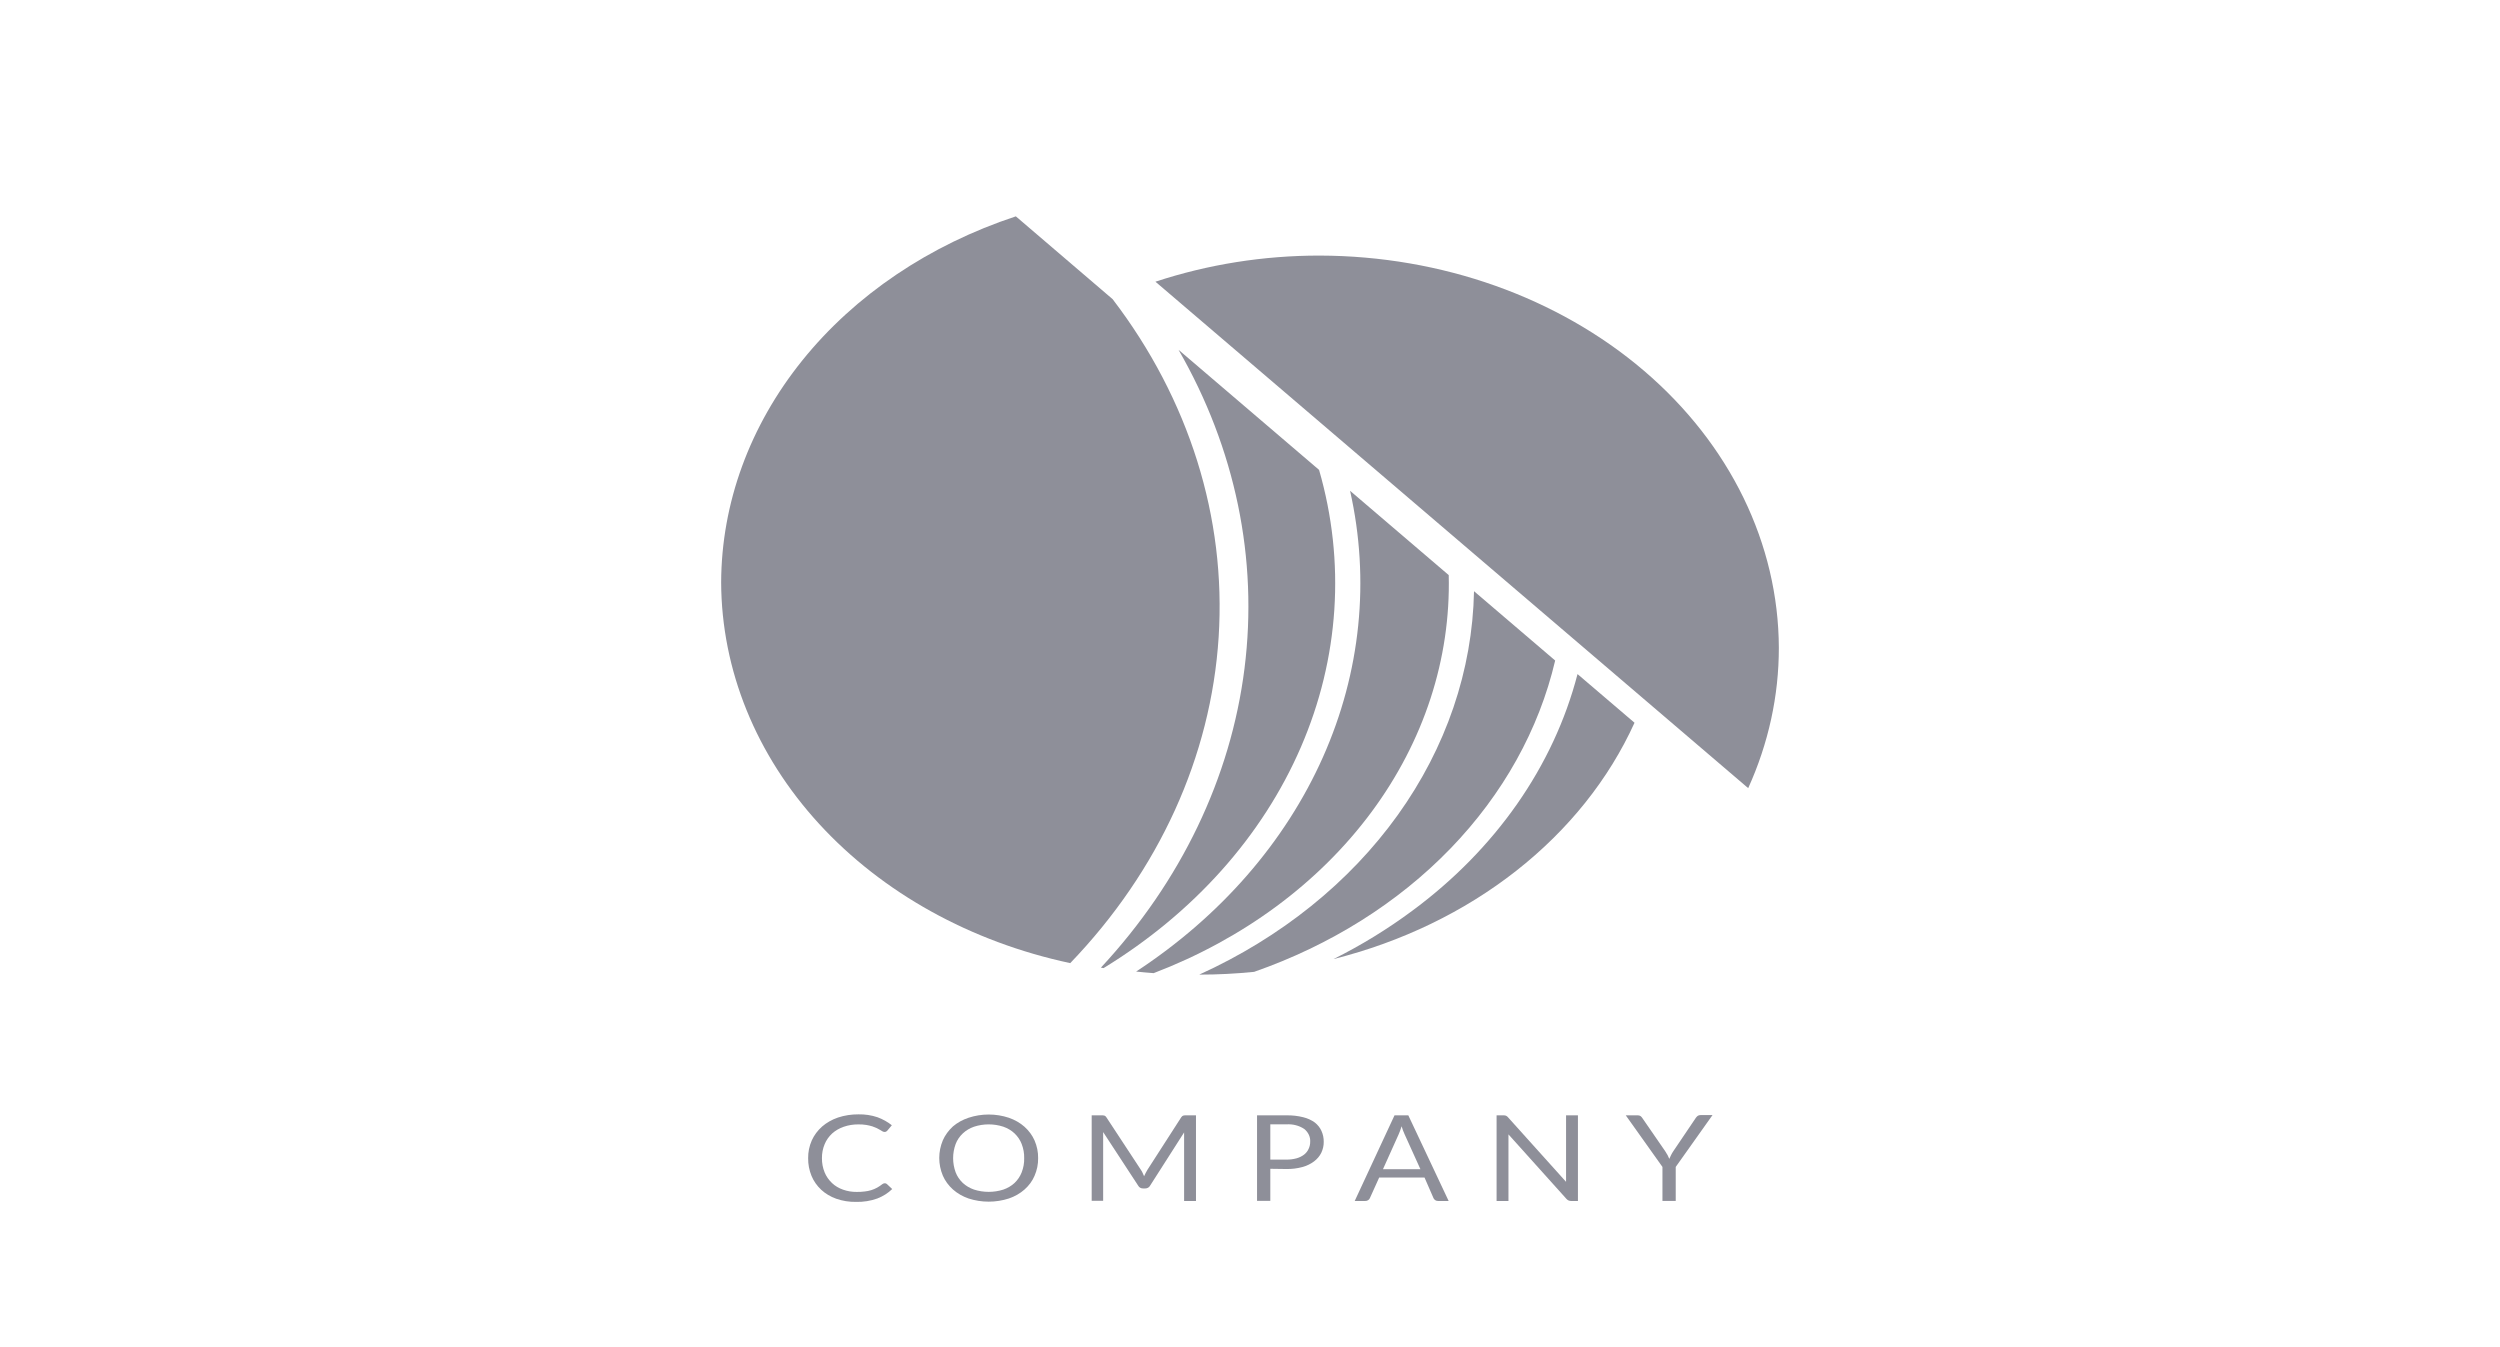
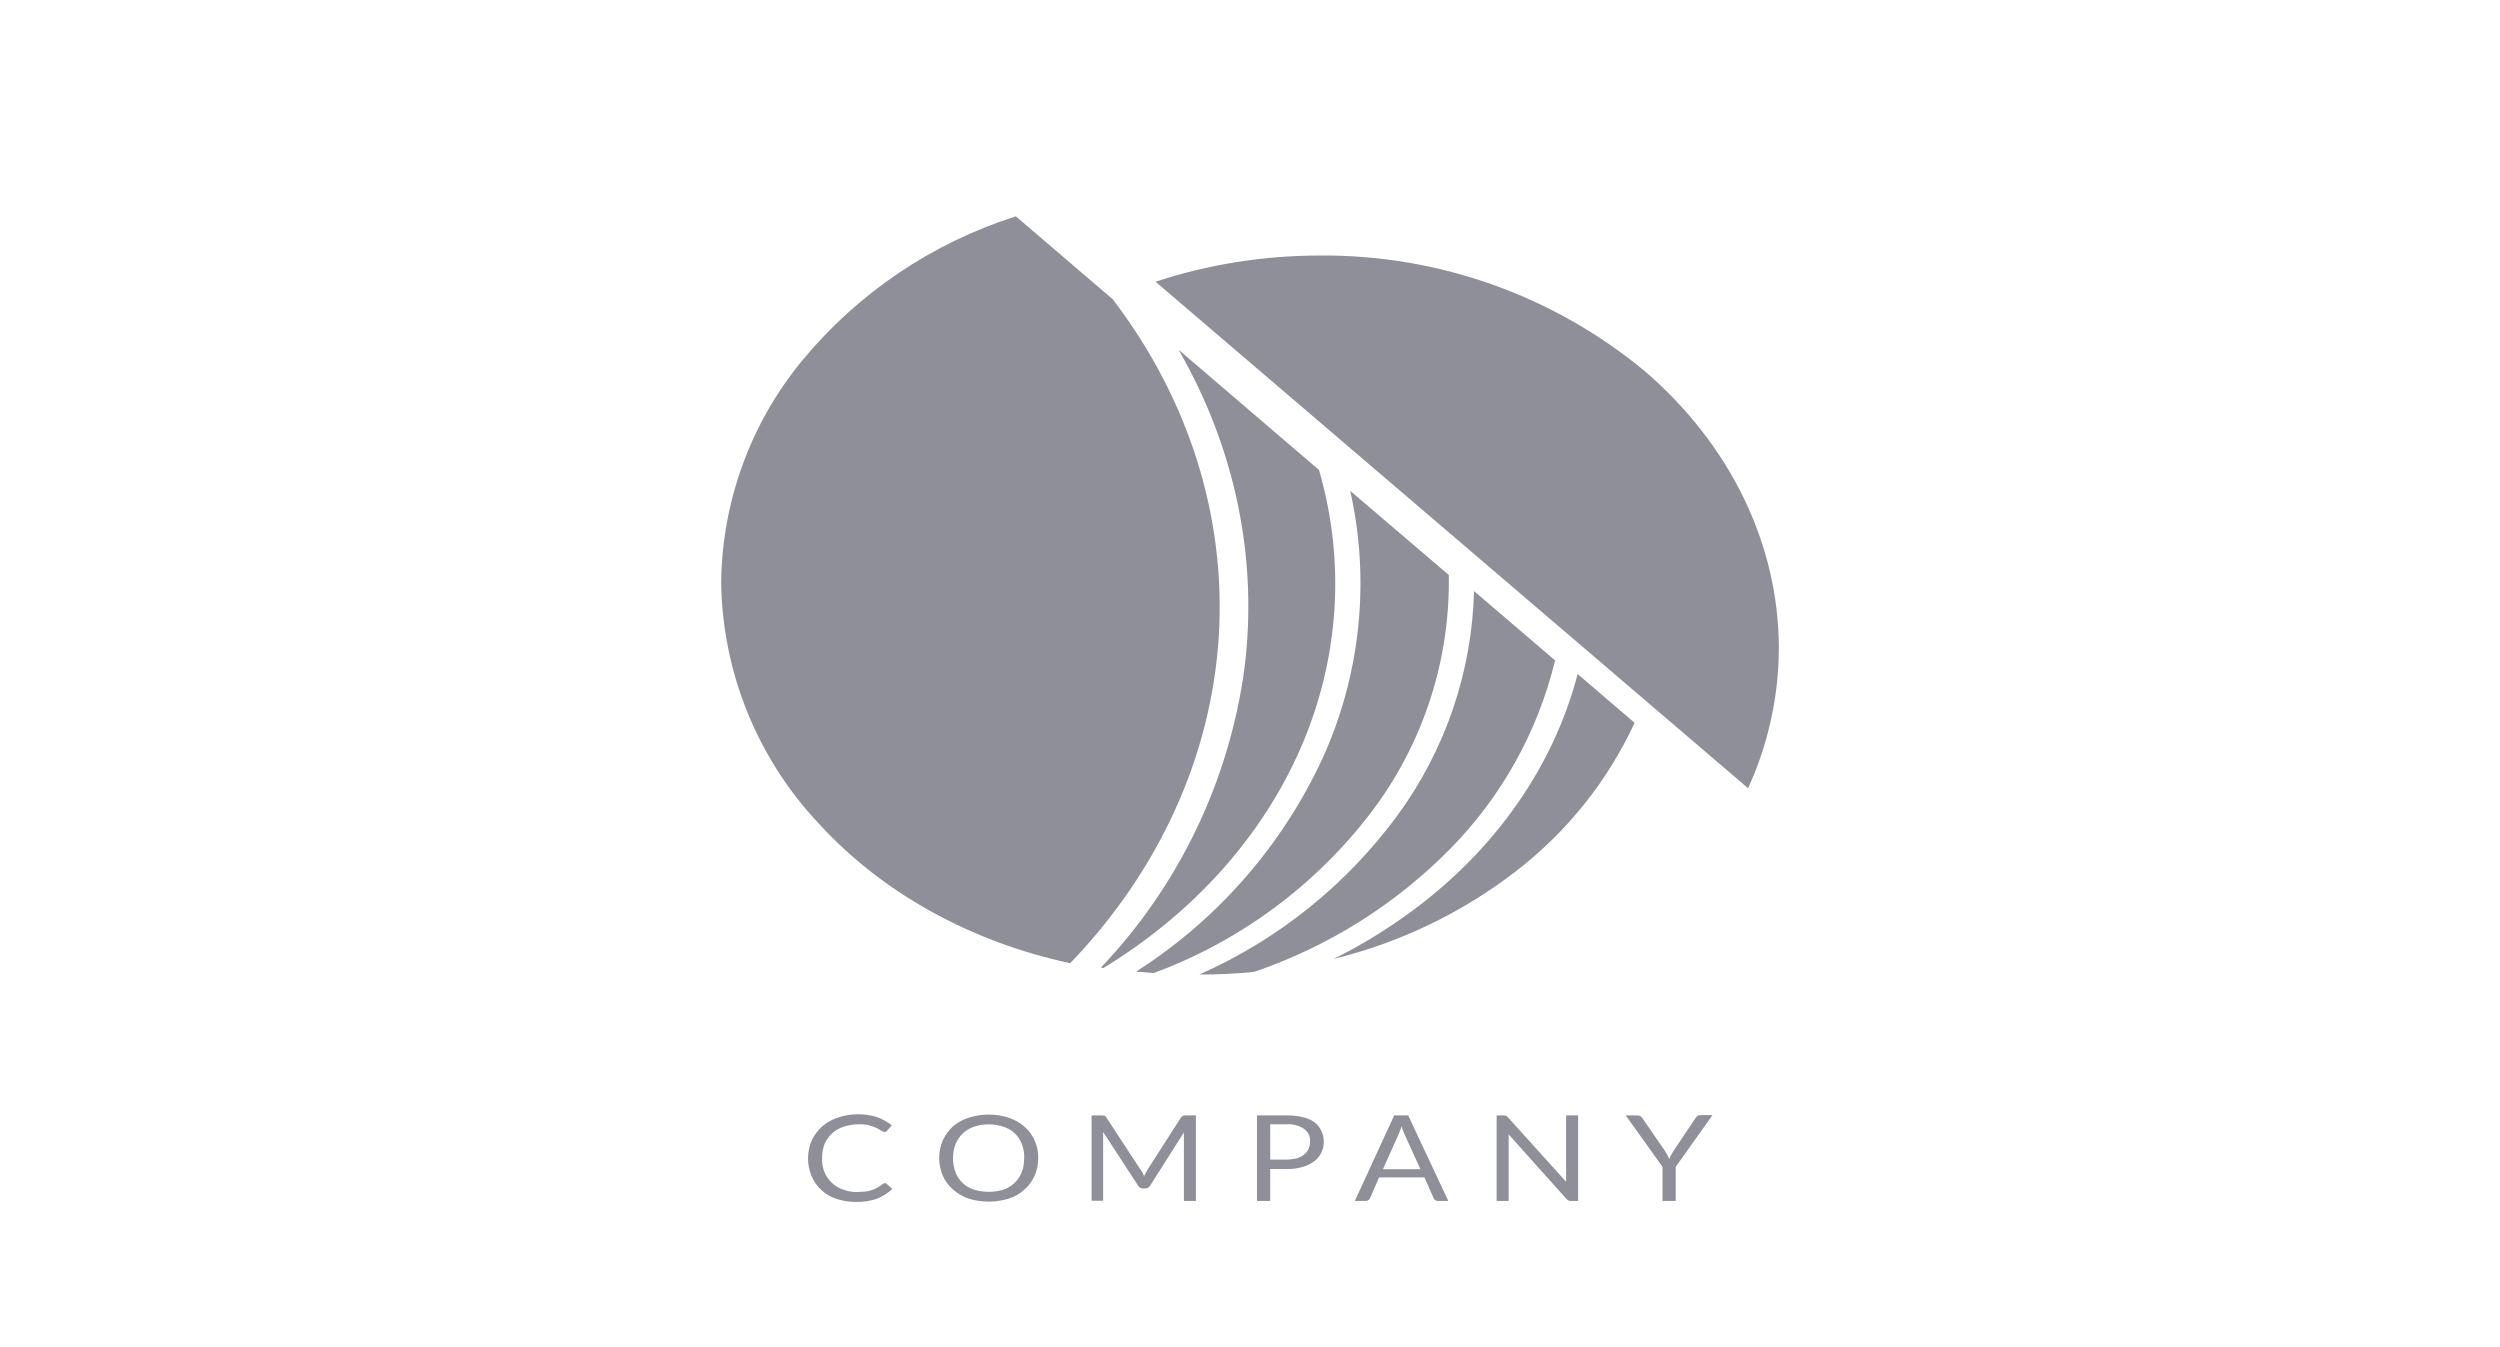
- <svg xmlns="http://www.w3.org/2000/svg" width="104" height="56" viewBox="0 0 104 56" fill="none">
-   <path d="M36.81 49.223C36.826 49.224 36.842 49.227 36.856 49.232C36.871 49.238 36.884 49.246 36.895 49.256L37.116 49.464C36.945 49.632 36.733 49.766 36.495 49.858C36.217 49.958 35.916 50.006 35.615 49.999C35.331 50.004 35.049 49.959 34.786 49.867C34.55 49.783 34.337 49.656 34.163 49.495C33.985 49.328 33.848 49.132 33.76 48.919C33.663 48.682 33.615 48.432 33.619 48.181C33.615 47.928 33.666 47.677 33.771 47.44C33.867 47.226 34.013 47.03 34.199 46.864C34.387 46.702 34.612 46.574 34.861 46.489C35.133 46.399 35.422 46.355 35.714 46.357C35.985 46.352 36.254 46.393 36.506 46.478C36.725 46.559 36.925 46.671 37.1 46.81L36.915 47.032C36.902 47.047 36.886 47.061 36.868 47.072C36.846 47.085 36.82 47.091 36.793 47.089C36.765 47.087 36.737 47.079 36.713 47.065L36.614 47.006L36.476 46.931C36.416 46.903 36.354 46.878 36.291 46.857C36.209 46.832 36.125 46.813 36.04 46.798C35.931 46.781 35.821 46.773 35.711 46.775C35.501 46.773 35.293 46.806 35.098 46.874C34.917 46.937 34.753 47.031 34.618 47.152C34.48 47.281 34.374 47.431 34.306 47.596C34.228 47.783 34.19 47.981 34.193 48.181C34.19 48.383 34.228 48.584 34.306 48.775C34.373 48.938 34.478 49.088 34.613 49.216C34.739 49.336 34.896 49.429 35.071 49.49C35.251 49.554 35.444 49.586 35.639 49.584C35.752 49.586 35.865 49.579 35.976 49.565C36.158 49.546 36.333 49.492 36.487 49.407C36.564 49.364 36.637 49.315 36.705 49.261C36.733 49.238 36.771 49.224 36.81 49.223Z" fill="#8E8F99" />
-   <path d="M43.186 48.18C43.19 48.431 43.139 48.679 43.037 48.914C42.947 49.127 42.805 49.321 42.621 49.483C42.437 49.646 42.215 49.773 41.969 49.857C41.428 50.033 40.831 50.033 40.291 49.857C40.046 49.772 39.825 49.644 39.642 49.482C39.458 49.317 39.315 49.121 39.222 48.907C39.023 48.432 39.023 47.912 39.222 47.437C39.316 47.223 39.459 47.027 39.642 46.859C39.827 46.702 40.048 46.58 40.291 46.499C40.83 46.319 41.429 46.319 41.969 46.499C42.214 46.584 42.436 46.711 42.62 46.874C42.802 47.038 42.944 47.231 43.037 47.442C43.139 47.678 43.19 47.928 43.186 48.18ZM42.606 48.18C42.611 47.98 42.575 47.781 42.502 47.591C42.44 47.428 42.339 47.278 42.206 47.15C42.077 47.028 41.917 46.933 41.74 46.871C41.347 46.742 40.912 46.742 40.52 46.871C40.342 46.933 40.183 47.028 40.053 47.15C39.918 47.277 39.817 47.427 39.755 47.591C39.615 47.975 39.615 48.386 39.755 48.77C39.817 48.933 39.919 49.083 40.053 49.211C40.183 49.331 40.342 49.426 40.52 49.487C40.913 49.613 41.346 49.613 41.74 49.487C41.917 49.426 42.077 49.331 42.206 49.211C42.339 49.083 42.439 48.932 42.502 48.77C42.576 48.58 42.611 48.38 42.606 48.18Z" fill="#8E8F99" />
-   <path d="M47.536 48.799L47.594 48.931C47.617 48.884 47.636 48.841 47.658 48.799C47.679 48.754 47.703 48.711 47.73 48.669L49.14 46.478C49.168 46.44 49.193 46.417 49.22 46.41C49.258 46.4 49.297 46.396 49.336 46.398H49.753V49.961H49.259V47.341C49.259 47.308 49.259 47.27 49.259 47.23C49.256 47.19 49.256 47.149 49.259 47.108L47.84 49.329C47.822 49.363 47.793 49.391 47.757 49.41C47.721 49.43 47.679 49.44 47.636 49.44H47.556C47.513 49.441 47.471 49.431 47.434 49.411C47.398 49.391 47.369 49.363 47.352 49.329L45.891 47.094C45.891 47.136 45.891 47.179 45.891 47.221C45.891 47.264 45.891 47.301 45.891 47.334V49.954H45.414V46.398H45.831C45.87 46.396 45.909 46.4 45.947 46.41C45.981 46.424 46.008 46.448 46.024 46.478L47.465 48.671C47.493 48.712 47.517 48.755 47.536 48.799Z" fill="#8E8F99" />
-   <path d="M52.845 48.622V49.956H52.293V46.398H53.524C53.756 46.394 53.988 46.42 54.211 46.476C54.39 46.519 54.555 46.594 54.697 46.697C54.819 46.794 54.914 46.913 54.973 47.046C55.038 47.191 55.07 47.346 55.067 47.502C55.069 47.658 55.034 47.812 54.965 47.957C54.898 48.093 54.796 48.215 54.666 48.313C54.525 48.42 54.358 48.5 54.178 48.549C53.963 48.607 53.738 48.635 53.513 48.631L52.845 48.622ZM52.845 48.24H53.513C53.658 48.241 53.802 48.223 53.941 48.185C54.055 48.153 54.16 48.1 54.25 48.032C54.333 47.967 54.397 47.886 54.437 47.796C54.483 47.701 54.505 47.599 54.504 47.497C54.51 47.398 54.491 47.299 54.448 47.207C54.405 47.115 54.34 47.032 54.255 46.964C54.044 46.823 53.779 46.755 53.513 46.773H52.845V48.24Z" fill="#8E8F99" />
-   <path d="M60.264 49.961H59.828C59.785 49.963 59.742 49.951 59.707 49.928C59.676 49.906 59.651 49.878 59.635 49.846L59.26 48.985H57.374L56.985 49.846C56.971 49.877 56.947 49.905 56.916 49.926C56.881 49.95 56.837 49.963 56.792 49.961H56.356L58.012 46.398H58.586L60.264 49.961ZM57.532 48.638H59.089L58.432 47.188C58.381 47.078 58.34 46.967 58.307 46.853L58.244 47.039C58.225 47.096 58.203 47.148 58.183 47.19L57.532 48.638Z" fill="#8E8F99" />
-   <path d="M62.65 46.414C62.682 46.429 62.711 46.451 62.732 46.478L65.148 49.164C65.148 49.122 65.148 49.079 65.148 49.039C65.148 48.999 65.148 48.959 65.148 48.921V46.398H65.642V49.961H65.366C65.326 49.962 65.288 49.955 65.252 49.94C65.218 49.923 65.188 49.901 65.164 49.874L62.752 47.19C62.754 47.231 62.754 47.272 62.752 47.313C62.752 47.353 62.752 47.388 62.752 47.421V49.961H62.258V46.398H62.55C62.584 46.397 62.618 46.402 62.65 46.414Z" fill="#8E8F99" />
-   <path d="M69.71 48.544V49.959H69.158V48.544L67.632 46.398H68.126C68.168 46.395 68.211 46.406 68.245 46.428C68.275 46.451 68.3 46.478 68.319 46.508L69.274 47.893C69.313 47.952 69.346 48.006 69.374 48.058C69.401 48.11 69.423 48.159 69.443 48.209L69.514 48.056C69.541 47.999 69.573 47.945 69.608 47.893L70.549 46.499C70.569 46.471 70.594 46.446 70.621 46.423C70.654 46.399 70.697 46.386 70.74 46.388H71.24L69.71 48.544Z" fill="#8E8F99" />
-   <path d="M47.263 40.417C47.503 40.443 47.746 40.464 47.992 40.483C51.717 39.059 54.867 36.73 57.051 33.784C59.234 30.839 60.353 27.41 60.267 23.924L56.163 20.417C56.997 24.128 56.607 27.964 55.035 31.496C53.463 35.028 50.772 38.117 47.263 40.417Z" fill="#8E8F99" />
-   <path d="M45.797 40.254L45.908 40.273C49.658 37.981 52.517 34.781 54.115 31.086C55.714 27.391 55.978 23.372 54.873 19.547L49.027 14.552C51.392 18.658 52.344 23.253 51.772 27.803C51.2 32.353 49.128 36.67 45.797 40.254Z" fill="#8E8F99" />
-   <path d="M65.625 28.042C64.632 31.872 62.219 35.326 58.746 37.891C57.732 38.644 56.638 39.316 55.478 39.896C58.306 39.185 60.906 37.93 63.076 36.225C65.246 34.521 66.93 32.414 67.996 30.066L65.625 28.042Z" fill="#8E8F99" />
-   <path d="M64.695 27.478L61.319 24.594C61.254 27.883 60.16 31.096 58.15 33.901C56.14 36.706 53.287 39 49.888 40.544H49.905C50.662 40.544 51.419 40.505 52.171 40.429C55.347 39.321 58.154 37.559 60.339 35.299C62.524 33.039 64.021 30.352 64.695 27.478Z" fill="#8E8F99" />
-   <path d="M46.286 12.446L42.259 9C38.658 10.189 35.562 12.278 33.375 14.995C31.188 17.713 30.011 20.931 30 24.229V24.229C30.014 27.872 31.449 31.409 34.079 34.277C36.71 37.145 40.385 39.182 44.522 40.066C48.216 36.221 50.379 31.469 50.696 26.502C51.013 21.535 49.468 16.611 46.286 12.446Z" fill="#8E8F99" />
-   <path d="M74 26.948C73.985 22.625 71.969 18.482 68.391 15.425C64.813 12.368 59.964 10.645 54.904 10.632C52.566 10.63 50.247 10.999 48.066 11.719L72.725 32.787C73.569 30.925 74.001 28.945 74 26.948Z" fill="#8E8F99" />
+ <svg xmlns="http://www.w3.org/2000/svg" width="104" height="56" fill="none">
+   <path fill="#8E8F99" d="m36.81 49.22.05.01.04.03.22.2c-.18.17-.39.3-.62.4-.28.1-.58.15-.89.14-.28 0-.56-.04-.82-.13a1.67 1.67 0 0 1-1.03-.95 1.89 1.89 0 0 1 .01-1.48c.1-.21.24-.41.43-.58.19-.16.41-.29.66-.37a2.64 2.64 0 0 1 1.65-.01c.21.08.42.2.59.33l-.19.22a.18.18 0 0 1-.04.04.13.13 0 0 1-.08.02.18.18 0 0 1-.08-.03l-.1-.05-.13-.08a1.6 1.6 0 0 0-.77-.16c-.2 0-.42.04-.61.1a1.28 1.28 0 0 0-.8.72c-.07.2-.11.4-.1.6a1.3 1.3 0 0 0 .88 1.3c.17.06.36.1.56.1l.34-.02a1.35 1.35 0 0 0 .72-.3.17.17 0 0 1 .11-.05ZM43.19 48.18c0 .25-.05.5-.15.73-.1.22-.23.41-.42.57-.18.17-.4.3-.65.38-.54.17-1.14.17-1.68 0a1.94 1.94 0 0 1-.65-.38 1.67 1.67 0 0 1-.42-.57c-.2-.48-.2-1 0-1.47.1-.22.24-.41.42-.58.19-.16.4-.28.65-.36a2.69 2.69 0 0 1 1.68 0c.24.08.47.21.65.37a1.69 1.69 0 0 1 .57 1.31Zm-.58 0c0-.2-.03-.4-.1-.59a1.21 1.21 0 0 0-.77-.72c-.4-.13-.83-.13-1.22 0-.18.06-.34.16-.47.28-.13.13-.23.28-.3.44-.14.38-.14.8 0 1.18a1.2 1.2 0 0 0 .77.72c.4.12.83.12 1.22 0a1.23 1.23 0 0 0 .76-.72c.08-.19.11-.39.1-.59ZM47.54 48.8l.05.13.07-.13.07-.13 1.41-2.2.08-.06a.39.39 0 0 1 .12-.01h.41v3.56h-.5v-2.85l-1.41 2.22a.2.2 0 0 1-.08.08.25.25 0 0 1-.12.03h-.08a.25.25 0 0 1-.13-.03.2.2 0 0 1-.08-.08l-1.46-2.24V49.95h-.48V46.4h.42l.12.01c.03.01.06.04.07.07l1.44 2.2c.03.03.06.07.08.12ZM52.84 48.62v1.34h-.55V46.4h1.23c.24 0 .47.02.7.08.17.04.34.11.48.22.12.1.21.21.27.35.07.14.1.3.1.45a1 1 0 0 1-.4.81c-.15.11-.31.19-.5.24-.2.06-.43.09-.66.08h-.67Zm0-.38h.67c.15 0 .3-.02.43-.05a.94.94 0 0 0 .31-.16.67.67 0 0 0 .25-.54.6.6 0 0 0-.05-.28.69.69 0 0 0-.2-.25 1.2 1.2 0 0 0-.74-.19h-.67v1.47ZM60.26 49.96h-.43a.21.21 0 0 1-.12-.03.22.22 0 0 1-.07-.08l-.38-.87h-1.89l-.38.87a.2.2 0 0 1-.07.08.21.21 0 0 1-.13.03h-.43L58 46.4h.58l1.67 3.56Zm-2.73-1.32h1.56l-.66-1.45c-.05-.11-.09-.22-.12-.34l-.07.19-.06.15-.65 1.45ZM62.65 46.41l.08.07 2.42 2.68V46.4h.5v3.56h-.28c-.04 0-.08 0-.12-.02a.3.3 0 0 1-.09-.07l-2.4-2.68v2.77h-.5V46.4h.29l.1.01ZM69.71 48.54v1.42h-.55v-1.42l-1.53-2.14h.5a.2.2 0 0 1 .11.03l.08.08.95 1.38a2.14 2.14 0 0 1 .17.32l.07-.15.1-.17.94-1.4a.38.38 0 0 1 .07-.07.19.19 0 0 1 .12-.03h.5l-1.53 2.15ZM47.26 40.42l.73.06a20.16 20.16 0 0 0 9.06-6.7 15.86 15.86 0 0 0 3.22-9.86l-4.1-3.5a17.6 17.6 0 0 1-1.13 11.08 20.97 20.97 0 0 1-7.78 8.92Z" />
+   <path fill="#8E8F99" d="m45.8 40.25.1.02c3.76-2.29 6.62-5.49 8.22-9.18 1.6-3.7 1.86-7.72.75-11.54l-5.84-5c2.36 4.1 3.31 8.7 2.74 13.25a22.42 22.42 0 0 1-5.97 12.45ZM65.63 28.04c-1 3.83-3.41 7.29-6.88 9.85-1.02.75-2.11 1.43-3.27 2a20.31 20.31 0 0 0 7.6-3.66A16.62 16.62 0 0 0 68 30.07l-2.37-2.03Z" />
+   <path fill="#8E8F99" d="m64.7 27.48-3.38-2.89a16.5 16.5 0 0 1-3.17 9.31 20.56 20.56 0 0 1-8.26 6.64h.01c.76 0 1.52-.03 2.27-.11a20.91 20.91 0 0 0 8.17-5.13 16.8 16.8 0 0 0 4.35-7.82ZM46.29 12.45 42.26 9a18.99 18.99 0 0 0-8.89 6A14.78 14.78 0 0 0 30 24.23a14.94 14.94 0 0 0 4.08 10.05c2.63 2.87 6.3 4.9 10.44 5.79 3.7-3.85 5.86-8.6 6.18-13.57.31-4.96-1.23-9.89-4.41-14.05ZM74 26.95c-.01-4.33-2.03-8.47-5.6-11.53a20.92 20.92 0 0 0-13.5-4.79c-2.33 0-4.65.37-6.83 1.09l24.65 21.07A14.09 14.09 0 0 0 74 26.95Z" />
</svg>
